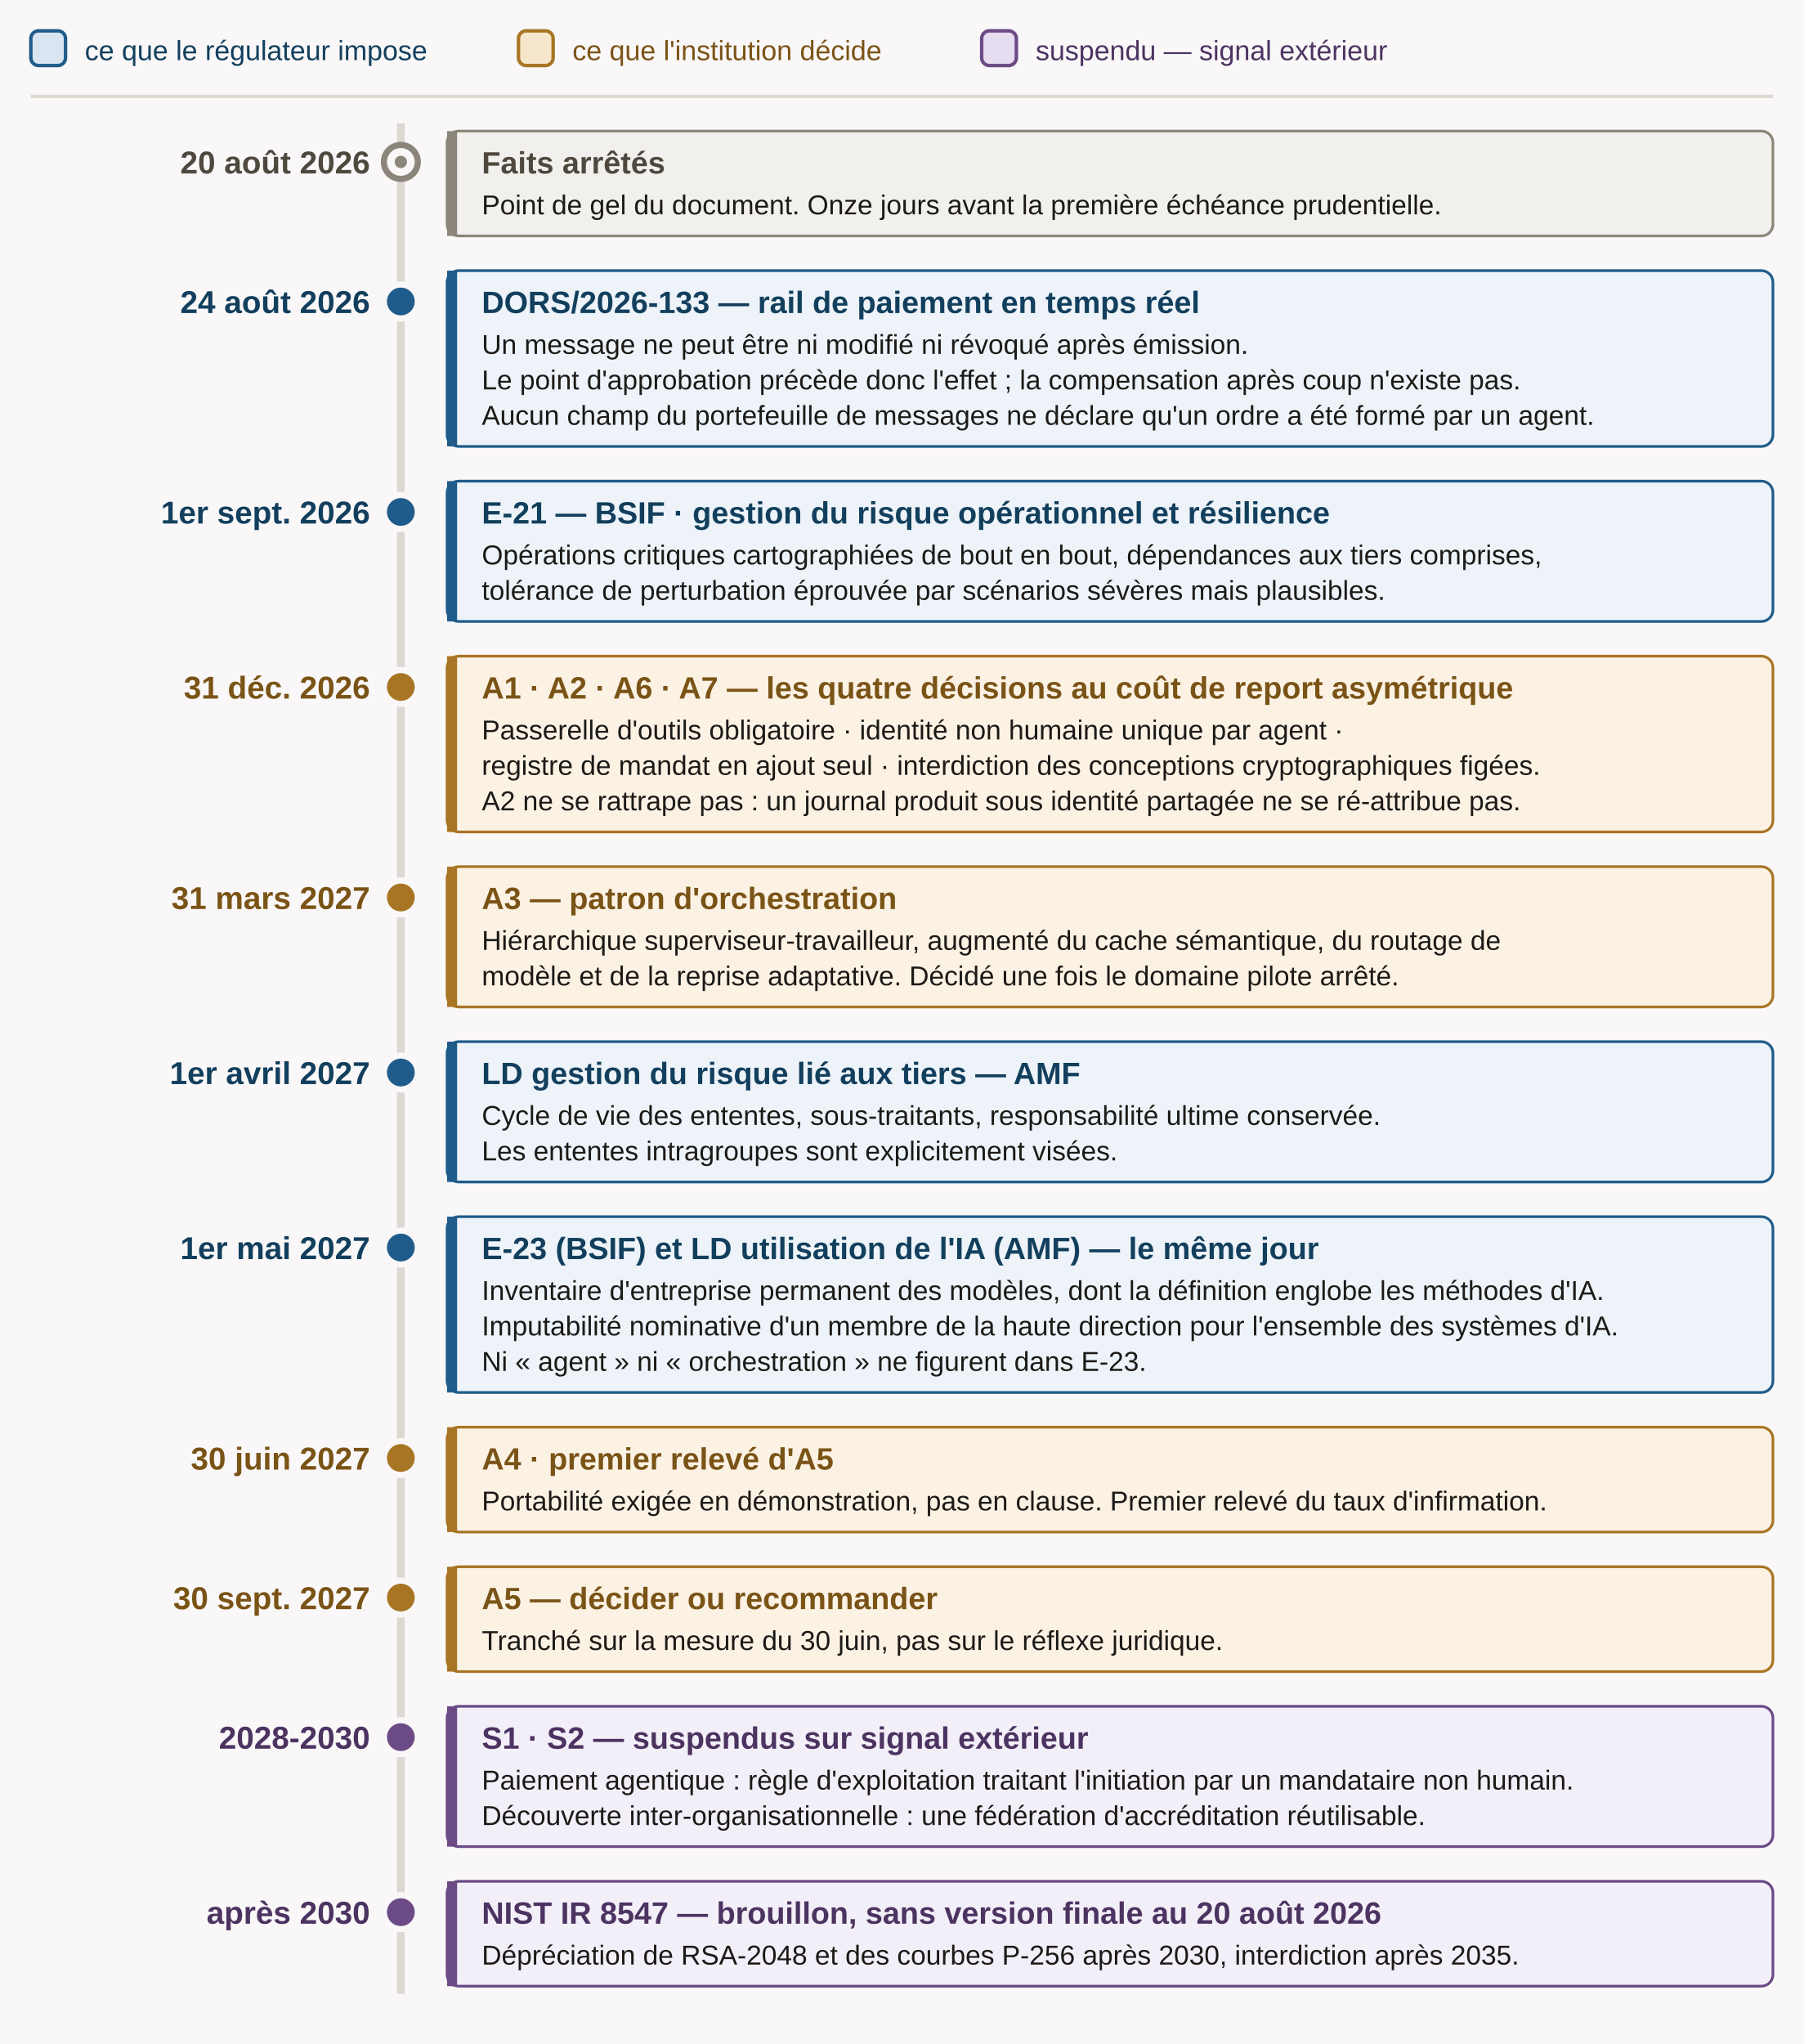
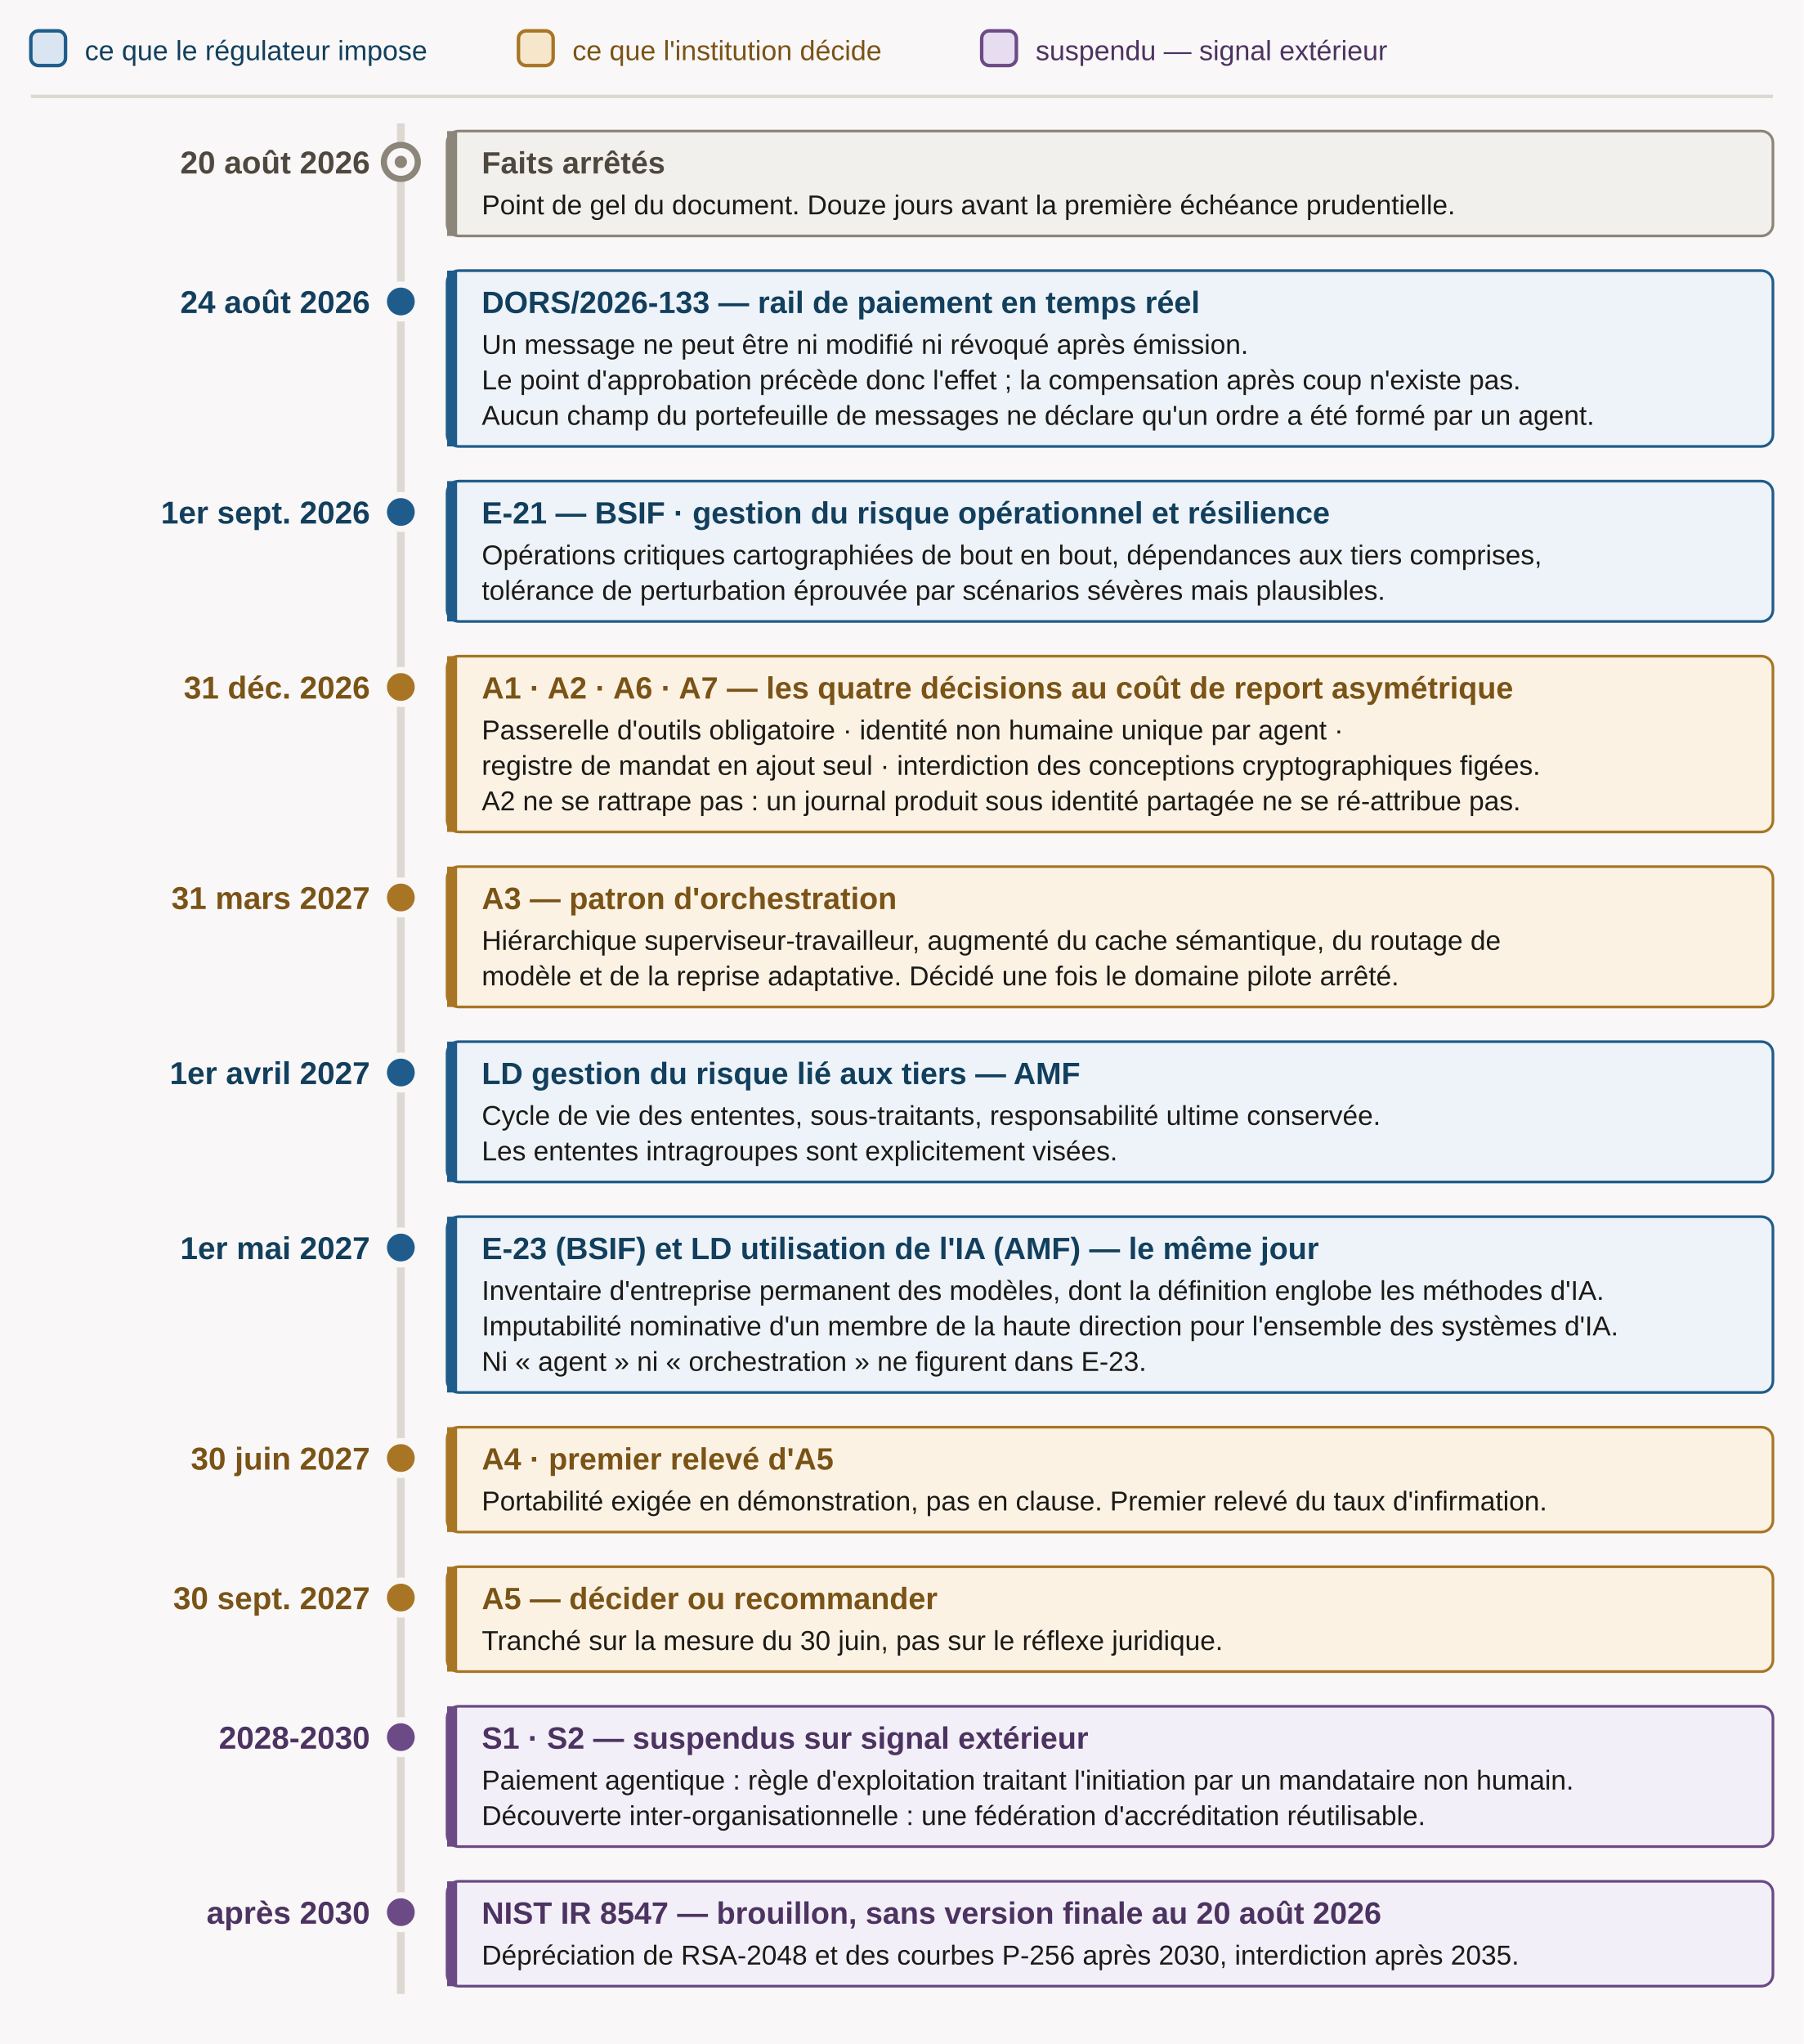
<svg xmlns="http://www.w3.org/2000/svg" width="468" height="530.2" viewBox="0 0 468 530.2" role="img">
  <rect x="0.00" y="0.00" width="468.00" height="530.20" fill="#f9f7f7" />
  <line x1="104.00" y1="32.00" x2="104.00" y2="517.20" stroke="#ddd8d2" stroke-width="2.0" stroke-linecap="butt" />
  <rect x="8.00" y="8.00" width="9.00" height="9.00" rx="2" fill="#d9e6f1" stroke="#1f5c8b" stroke-width="0.9" />
  <text x="22.00" y="15.60" font-family="Arial, Helvetica, 'Liberation Sans', sans-serif" font-size="7.2" fill="#123f5d" text-anchor="start">ce que le régulateur impose</text>
  <rect x="134.52" y="8.00" width="9.00" height="9.00" rx="2" fill="#f6e6cb" stroke="#a87524" stroke-width="0.9" />
  <text x="148.52" y="15.60" font-family="Arial, Helvetica, 'Liberation Sans', sans-serif" font-size="7.2" fill="#7a5316" text-anchor="start">ce que l'institution décide</text>
  <rect x="254.70" y="8.00" width="9.00" height="9.00" rx="2" fill="#e6ddf0" stroke="#6b4a86" stroke-width="0.9" />
  <text x="268.70" y="15.60" font-family="Arial, Helvetica, 'Liberation Sans', sans-serif" font-size="7.2" fill="#4c3361" text-anchor="start">suspendu — signal extérieur</text>
  <line x1="8.00" y1="25.00" x2="460.00" y2="25.00" stroke="#ddd8d2" stroke-width="0.9" stroke-linecap="butt" />
  <rect x="116.00" y="34.00" width="344.00" height="27.20" rx="3" fill="#f2f0ec" stroke="#8c857a" stroke-width="0.7" />
  <rect x="116.00" y="34.00" width="2.60" height="27.20" fill="#8c857a" />
  <text x="96.00" y="45.00" font-family="Arial, Helvetica, 'Liberation Sans', sans-serif" font-size="8.2" fill="#4f483f" text-anchor="end" font-weight="bold">20 août 2026</text>
  <text x="125.00" y="45.00" font-family="Arial, Helvetica, 'Liberation Sans', sans-serif" font-size="8.0" fill="#4f483f" text-anchor="start" font-weight="bold">Faits arrêtés</text>
-   <text x="125.00" y="55.60" font-family="Arial, Helvetica, 'Liberation Sans', sans-serif" font-size="7.1" fill="#1c1a17" text-anchor="start">Point de gel du document. Onze jours avant la première échéance prudentielle.</text>
+   <text x="125.00" y="55.60" font-family="Arial, Helvetica, 'Liberation Sans', sans-serif" font-size="7.1" fill="#1c1a17" text-anchor="start">Point de gel du document. Douze jours avant la première échéance prudentielle.</text>
  <rect x="116.00" y="70.20" width="344.00" height="45.60" rx="3" fill="#edf3f8" stroke="#1f5c8b" stroke-width="0.7" />
  <rect x="116.00" y="70.20" width="2.60" height="45.60" fill="#1f5c8b" />
  <text x="96.00" y="81.20" font-family="Arial, Helvetica, 'Liberation Sans', sans-serif" font-size="8.2" fill="#123f5d" text-anchor="end" font-weight="bold">24 août 2026</text>
  <text x="125.00" y="81.20" font-family="Arial, Helvetica, 'Liberation Sans', sans-serif" font-size="8.0" fill="#123f5d" text-anchor="start" font-weight="bold">DORS/2026-133 — rail de paiement en temps réel</text>
  <text x="125.00" y="91.80" font-family="Arial, Helvetica, 'Liberation Sans', sans-serif" font-size="7.1" fill="#1c1a17" text-anchor="start">Un message ne peut être ni modifié ni révoqué après émission.</text>
  <text x="125.00" y="101.00" font-family="Arial, Helvetica, 'Liberation Sans', sans-serif" font-size="7.1" fill="#1c1a17" text-anchor="start">Le point d'approbation précède donc l'effet ; la compensation après coup n'existe pas.</text>
  <text x="125.00" y="110.20" font-family="Arial, Helvetica, 'Liberation Sans', sans-serif" font-size="7.1" fill="#1c1a17" text-anchor="start">Aucun champ du portefeuille de messages ne déclare qu'un ordre a été formé par un agent.</text>
  <rect x="116.00" y="124.80" width="344.00" height="36.40" rx="3" fill="#edf3f8" stroke="#1f5c8b" stroke-width="0.7" />
  <rect x="116.00" y="124.80" width="2.60" height="36.40" fill="#1f5c8b" />
  <text x="96.00" y="135.80" font-family="Arial, Helvetica, 'Liberation Sans', sans-serif" font-size="8.2" fill="#123f5d" text-anchor="end" font-weight="bold">1er sept. 2026</text>
  <text x="125.00" y="135.80" font-family="Arial, Helvetica, 'Liberation Sans', sans-serif" font-size="8.0" fill="#123f5d" text-anchor="start" font-weight="bold">E-21 — BSIF · gestion du risque opérationnel et résilience</text>
  <text x="125.00" y="146.40" font-family="Arial, Helvetica, 'Liberation Sans', sans-serif" font-size="7.1" fill="#1c1a17" text-anchor="start">Opérations critiques cartographiées de bout en bout, dépendances aux tiers comprises,</text>
  <text x="125.00" y="155.60" font-family="Arial, Helvetica, 'Liberation Sans', sans-serif" font-size="7.1" fill="#1c1a17" text-anchor="start">tolérance de perturbation éprouvée par scénarios sévères mais plausibles.</text>
  <rect x="116.00" y="170.20" width="344.00" height="45.60" rx="3" fill="#fbf2e4" stroke="#a87524" stroke-width="0.7" />
  <rect x="116.00" y="170.20" width="2.60" height="45.60" fill="#a87524" />
  <text x="96.00" y="181.20" font-family="Arial, Helvetica, 'Liberation Sans', sans-serif" font-size="8.2" fill="#7a5316" text-anchor="end" font-weight="bold">31 déc. 2026</text>
  <text x="125.00" y="181.20" font-family="Arial, Helvetica, 'Liberation Sans', sans-serif" font-size="8.0" fill="#7a5316" text-anchor="start" font-weight="bold">A1 · A2 · A6 · A7 — les quatre décisions au coût de report asymétrique</text>
  <text x="125.00" y="191.80" font-family="Arial, Helvetica, 'Liberation Sans', sans-serif" font-size="7.1" fill="#1c1a17" text-anchor="start">Passerelle d'outils obligatoire · identité non humaine unique par agent ·</text>
  <text x="125.00" y="201.00" font-family="Arial, Helvetica, 'Liberation Sans', sans-serif" font-size="7.1" fill="#1c1a17" text-anchor="start">registre de mandat en ajout seul · interdiction des conceptions cryptographiques figées.</text>
  <text x="125.00" y="210.20" font-family="Arial, Helvetica, 'Liberation Sans', sans-serif" font-size="7.1" fill="#1c1a17" text-anchor="start">A2 ne se rattrape pas : un journal produit sous identité partagée ne se ré-attribue pas.</text>
  <rect x="116.00" y="224.80" width="344.00" height="36.40" rx="3" fill="#fbf2e4" stroke="#a87524" stroke-width="0.7" />
  <rect x="116.00" y="224.80" width="2.60" height="36.40" fill="#a87524" />
  <text x="96.00" y="235.80" font-family="Arial, Helvetica, 'Liberation Sans', sans-serif" font-size="8.2" fill="#7a5316" text-anchor="end" font-weight="bold">31 mars 2027</text>
  <text x="125.00" y="235.80" font-family="Arial, Helvetica, 'Liberation Sans', sans-serif" font-size="8.0" fill="#7a5316" text-anchor="start" font-weight="bold">A3 — patron d'orchestration</text>
  <text x="125.00" y="246.40" font-family="Arial, Helvetica, 'Liberation Sans', sans-serif" font-size="7.1" fill="#1c1a17" text-anchor="start">Hiérarchique superviseur-travailleur, augmenté du cache sémantique, du routage de</text>
  <text x="125.00" y="255.60" font-family="Arial, Helvetica, 'Liberation Sans', sans-serif" font-size="7.1" fill="#1c1a17" text-anchor="start">modèle et de la reprise adaptative. Décidé une fois le domaine pilote arrêté.</text>
  <rect x="116.00" y="270.20" width="344.00" height="36.40" rx="3" fill="#edf3f8" stroke="#1f5c8b" stroke-width="0.7" />
  <rect x="116.00" y="270.20" width="2.60" height="36.40" fill="#1f5c8b" />
  <text x="96.00" y="281.20" font-family="Arial, Helvetica, 'Liberation Sans', sans-serif" font-size="8.2" fill="#123f5d" text-anchor="end" font-weight="bold">1er avril 2027</text>
  <text x="125.00" y="281.20" font-family="Arial, Helvetica, 'Liberation Sans', sans-serif" font-size="8.0" fill="#123f5d" text-anchor="start" font-weight="bold">LD gestion du risque lié aux tiers — AMF</text>
  <text x="125.00" y="291.80" font-family="Arial, Helvetica, 'Liberation Sans', sans-serif" font-size="7.1" fill="#1c1a17" text-anchor="start">Cycle de vie des ententes, sous-traitants, responsabilité ultime conservée.</text>
  <text x="125.00" y="301.00" font-family="Arial, Helvetica, 'Liberation Sans', sans-serif" font-size="7.1" fill="#1c1a17" text-anchor="start">Les ententes intragroupes sont explicitement visées.</text>
  <rect x="116.00" y="315.60" width="344.00" height="45.60" rx="3" fill="#edf3f8" stroke="#1f5c8b" stroke-width="0.7" />
  <rect x="116.00" y="315.60" width="2.60" height="45.60" fill="#1f5c8b" />
  <text x="96.00" y="326.60" font-family="Arial, Helvetica, 'Liberation Sans', sans-serif" font-size="8.2" fill="#123f5d" text-anchor="end" font-weight="bold">1er mai 2027</text>
  <text x="125.00" y="326.60" font-family="Arial, Helvetica, 'Liberation Sans', sans-serif" font-size="8.0" fill="#123f5d" text-anchor="start" font-weight="bold">E-23 (BSIF) et LD utilisation de l'IA (AMF) — le même jour</text>
  <text x="125.00" y="337.20" font-family="Arial, Helvetica, 'Liberation Sans', sans-serif" font-size="7.1" fill="#1c1a17" text-anchor="start">Inventaire d'entreprise permanent des modèles, dont la définition englobe les méthodes d'IA.</text>
  <text x="125.00" y="346.40" font-family="Arial, Helvetica, 'Liberation Sans', sans-serif" font-size="7.1" fill="#1c1a17" text-anchor="start">Imputabilité nominative d'un membre de la haute direction pour l'ensemble des systèmes d'IA.</text>
  <text x="125.00" y="355.60" font-family="Arial, Helvetica, 'Liberation Sans', sans-serif" font-size="7.1" fill="#1c1a17" text-anchor="start">Ni « agent » ni « orchestration » ne figurent dans E-23.</text>
  <rect x="116.00" y="370.20" width="344.00" height="27.20" rx="3" fill="#fbf2e4" stroke="#a87524" stroke-width="0.7" />
  <rect x="116.00" y="370.20" width="2.60" height="27.20" fill="#a87524" />
  <text x="96.00" y="381.20" font-family="Arial, Helvetica, 'Liberation Sans', sans-serif" font-size="8.2" fill="#7a5316" text-anchor="end" font-weight="bold">30 juin 2027</text>
  <text x="125.00" y="381.20" font-family="Arial, Helvetica, 'Liberation Sans', sans-serif" font-size="8.0" fill="#7a5316" text-anchor="start" font-weight="bold">A4 · premier relevé d'A5</text>
  <text x="125.00" y="391.80" font-family="Arial, Helvetica, 'Liberation Sans', sans-serif" font-size="7.1" fill="#1c1a17" text-anchor="start">Portabilité exigée en démonstration, pas en clause. Premier relevé du taux d'infirmation.</text>
  <rect x="116.00" y="406.40" width="344.00" height="27.20" rx="3" fill="#fbf2e4" stroke="#a87524" stroke-width="0.7" />
  <rect x="116.00" y="406.40" width="2.60" height="27.20" fill="#a87524" />
  <text x="96.00" y="417.40" font-family="Arial, Helvetica, 'Liberation Sans', sans-serif" font-size="8.2" fill="#7a5316" text-anchor="end" font-weight="bold">30 sept. 2027</text>
  <text x="125.00" y="417.40" font-family="Arial, Helvetica, 'Liberation Sans', sans-serif" font-size="8.0" fill="#7a5316" text-anchor="start" font-weight="bold">A5 — décider ou recommander</text>
  <text x="125.00" y="428.00" font-family="Arial, Helvetica, 'Liberation Sans', sans-serif" font-size="7.1" fill="#1c1a17" text-anchor="start">Tranché sur la mesure du 30 juin, pas sur le réflexe juridique.</text>
  <rect x="116.00" y="442.60" width="344.00" height="36.40" rx="3" fill="#f3eff8" stroke="#6b4a86" stroke-width="0.7" />
  <rect x="116.00" y="442.60" width="2.60" height="36.40" fill="#6b4a86" />
  <text x="96.00" y="453.60" font-family="Arial, Helvetica, 'Liberation Sans', sans-serif" font-size="8.2" fill="#4c3361" text-anchor="end" font-weight="bold">2028-2030</text>
  <text x="125.00" y="453.60" font-family="Arial, Helvetica, 'Liberation Sans', sans-serif" font-size="8.0" fill="#4c3361" text-anchor="start" font-weight="bold">S1 · S2 — suspendus sur signal extérieur</text>
  <text x="125.00" y="464.20" font-family="Arial, Helvetica, 'Liberation Sans', sans-serif" font-size="7.1" fill="#1c1a17" text-anchor="start">Paiement agentique : règle d'exploitation traitant l'initiation par un mandataire non humain.</text>
  <text x="125.00" y="473.40" font-family="Arial, Helvetica, 'Liberation Sans', sans-serif" font-size="7.1" fill="#1c1a17" text-anchor="start">Découverte inter-organisationnelle : une fédération d'accréditation réutilisable.</text>
  <rect x="116.00" y="488.00" width="344.00" height="27.20" rx="3" fill="#f3eff8" stroke="#6b4a86" stroke-width="0.7" />
  <rect x="116.00" y="488.00" width="2.60" height="27.20" fill="#6b4a86" />
  <text x="96.00" y="499.00" font-family="Arial, Helvetica, 'Liberation Sans', sans-serif" font-size="8.2" fill="#4c3361" text-anchor="end" font-weight="bold">après 2030</text>
  <text x="125.00" y="499.00" font-family="Arial, Helvetica, 'Liberation Sans', sans-serif" font-size="8.0" fill="#4c3361" text-anchor="start" font-weight="bold">NIST IR 8547 — brouillon, sans version finale au 20 août 2026</text>
  <text x="125.00" y="509.60" font-family="Arial, Helvetica, 'Liberation Sans', sans-serif" font-size="7.1" fill="#1c1a17" text-anchor="start">Dépréciation de RSA-2048 et des courbes P-256 après 2030, interdiction après 2035.</text>
  <circle cx="104.00" cy="42.00" r="4.40" fill="#f9f7f7" stroke="#8c857a" stroke-width="1.6" />
  <circle cx="104.00" cy="42.00" r="1.60" fill="#8c857a" />
  <circle cx="104.00" cy="78.20" r="4.40" fill="#1f5c8b" stroke="#f9f7f7" stroke-width="1.6" />
  <circle cx="104.00" cy="132.80" r="4.40" fill="#1f5c8b" stroke="#f9f7f7" stroke-width="1.6" />
  <circle cx="104.00" cy="178.20" r="4.40" fill="#a87524" stroke="#f9f7f7" stroke-width="1.6" />
  <circle cx="104.00" cy="232.80" r="4.40" fill="#a87524" stroke="#f9f7f7" stroke-width="1.6" />
  <circle cx="104.00" cy="278.20" r="4.40" fill="#1f5c8b" stroke="#f9f7f7" stroke-width="1.6" />
  <circle cx="104.00" cy="323.60" r="4.40" fill="#1f5c8b" stroke="#f9f7f7" stroke-width="1.6" />
  <circle cx="104.00" cy="378.20" r="4.40" fill="#a87524" stroke="#f9f7f7" stroke-width="1.6" />
  <circle cx="104.00" cy="414.40" r="4.40" fill="#a87524" stroke="#f9f7f7" stroke-width="1.6" />
  <circle cx="104.00" cy="450.60" r="4.40" fill="#6b4a86" stroke="#f9f7f7" stroke-width="1.6" />
  <circle cx="104.00" cy="496.00" r="4.40" fill="#6b4a86" stroke="#f9f7f7" stroke-width="1.6" />
</svg>
